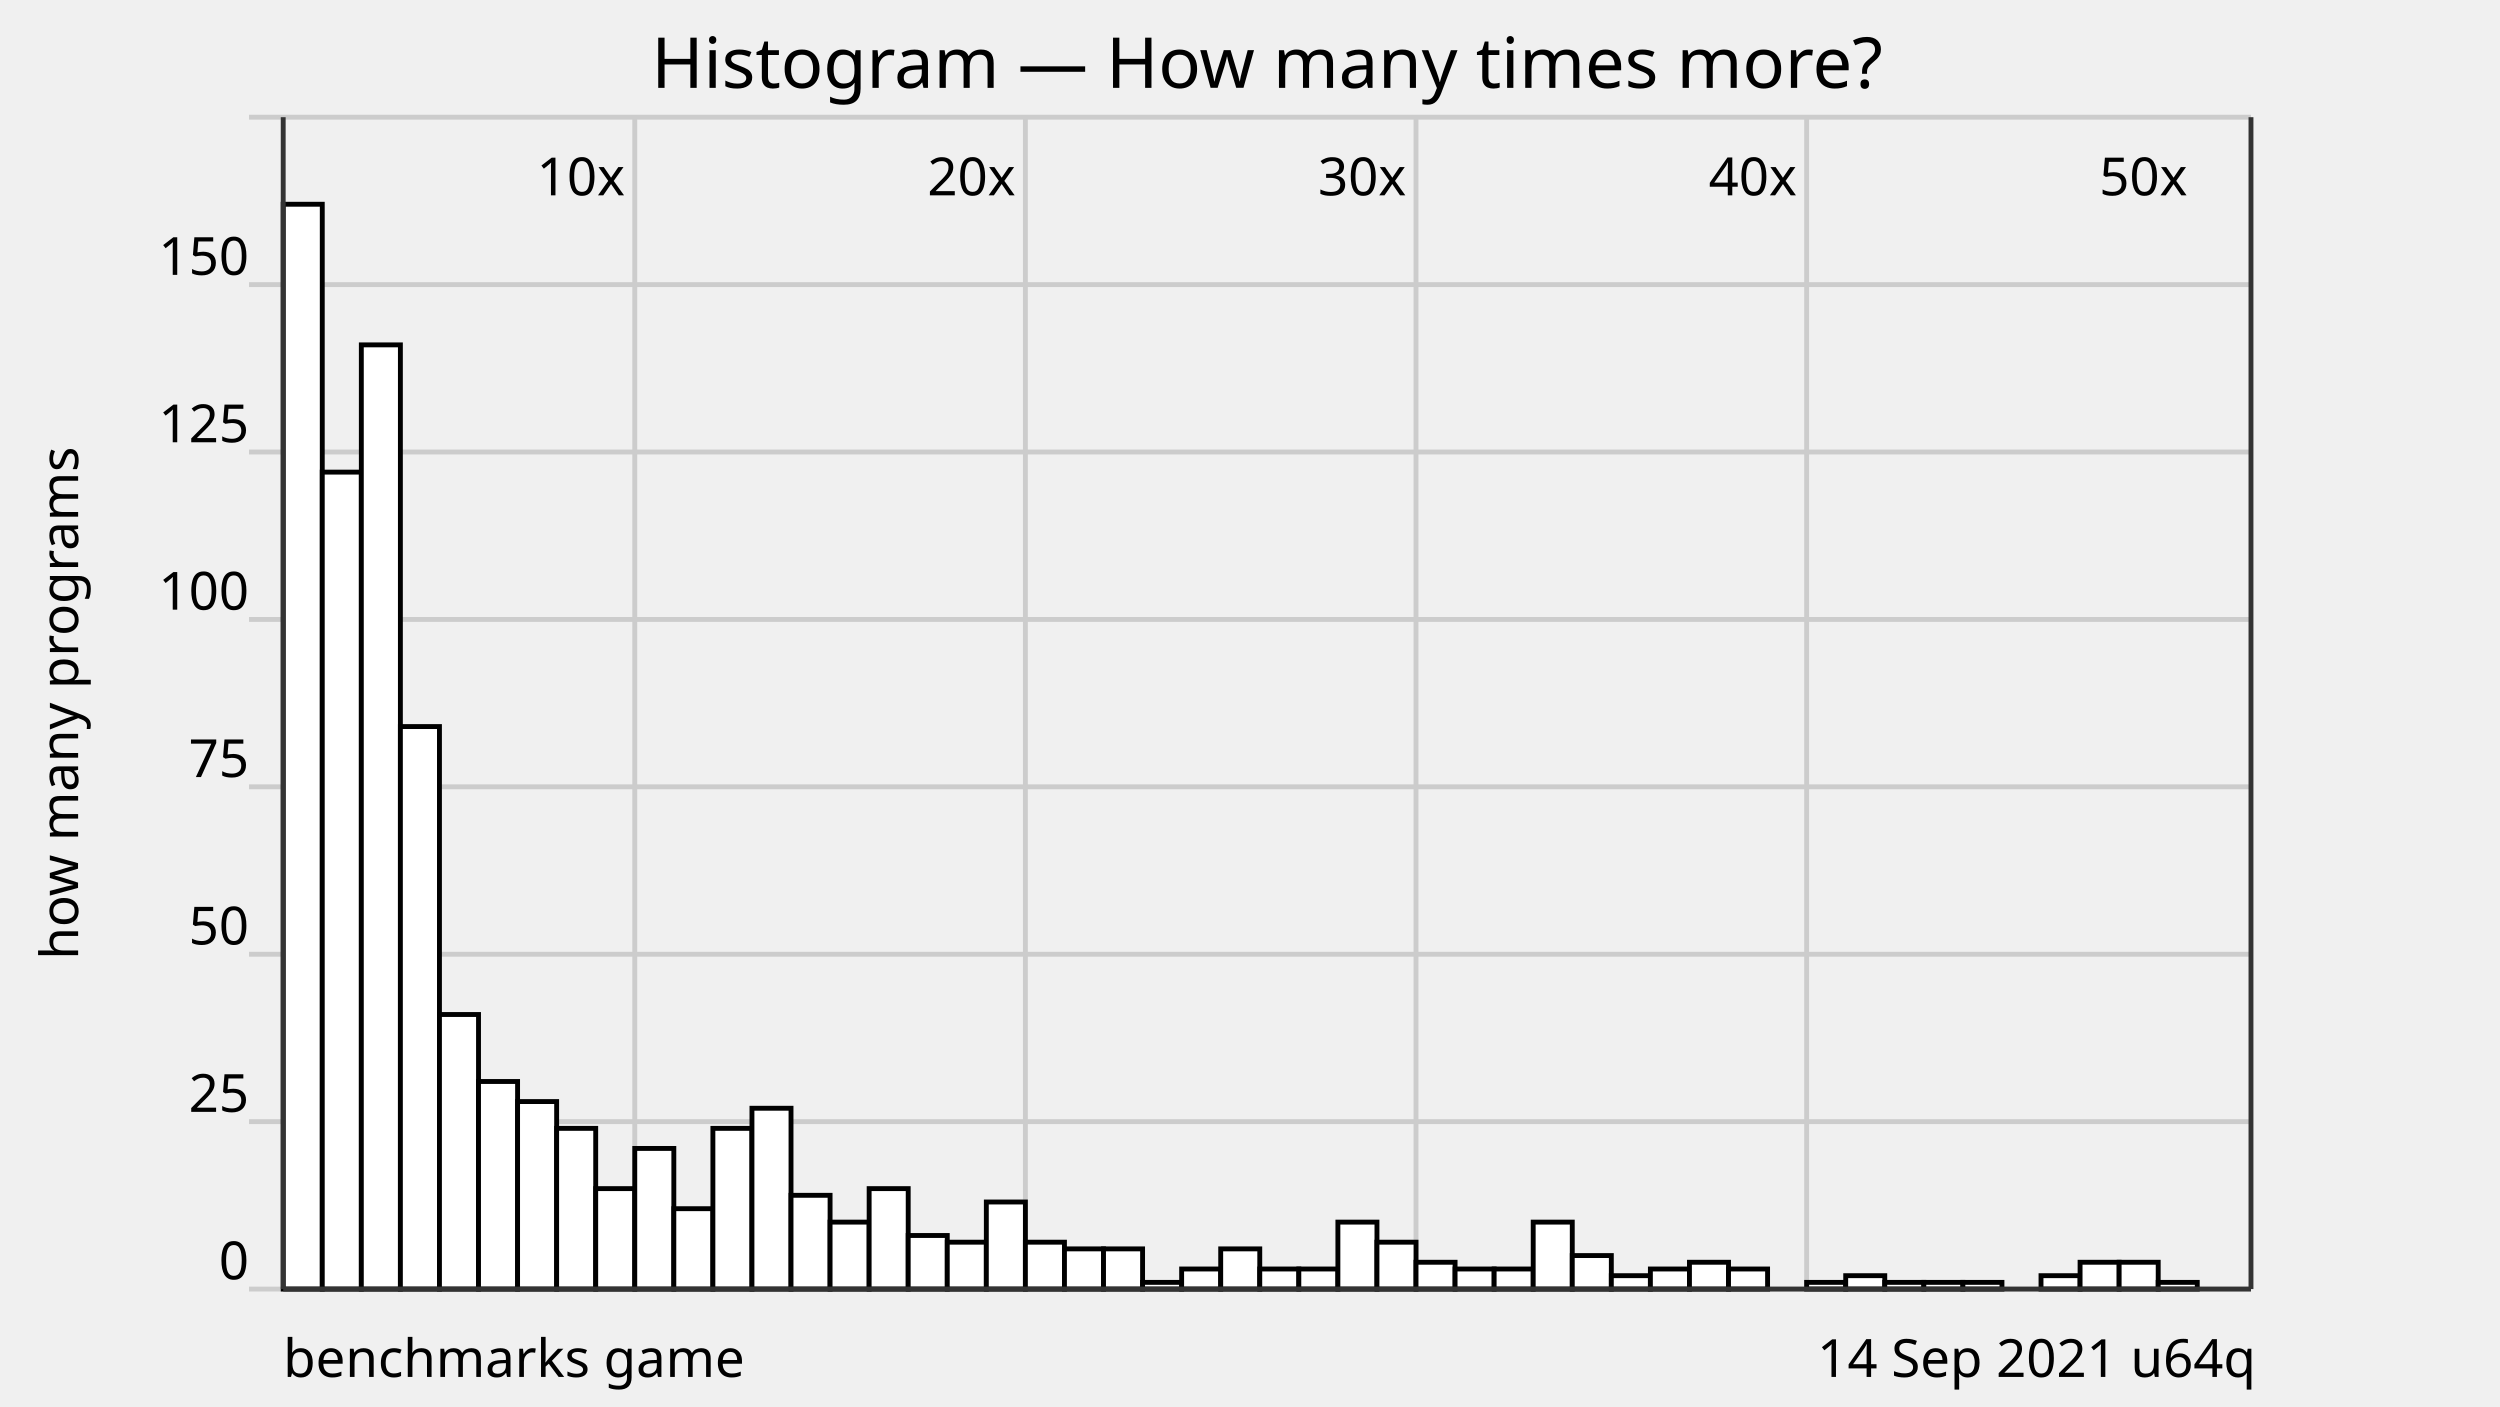
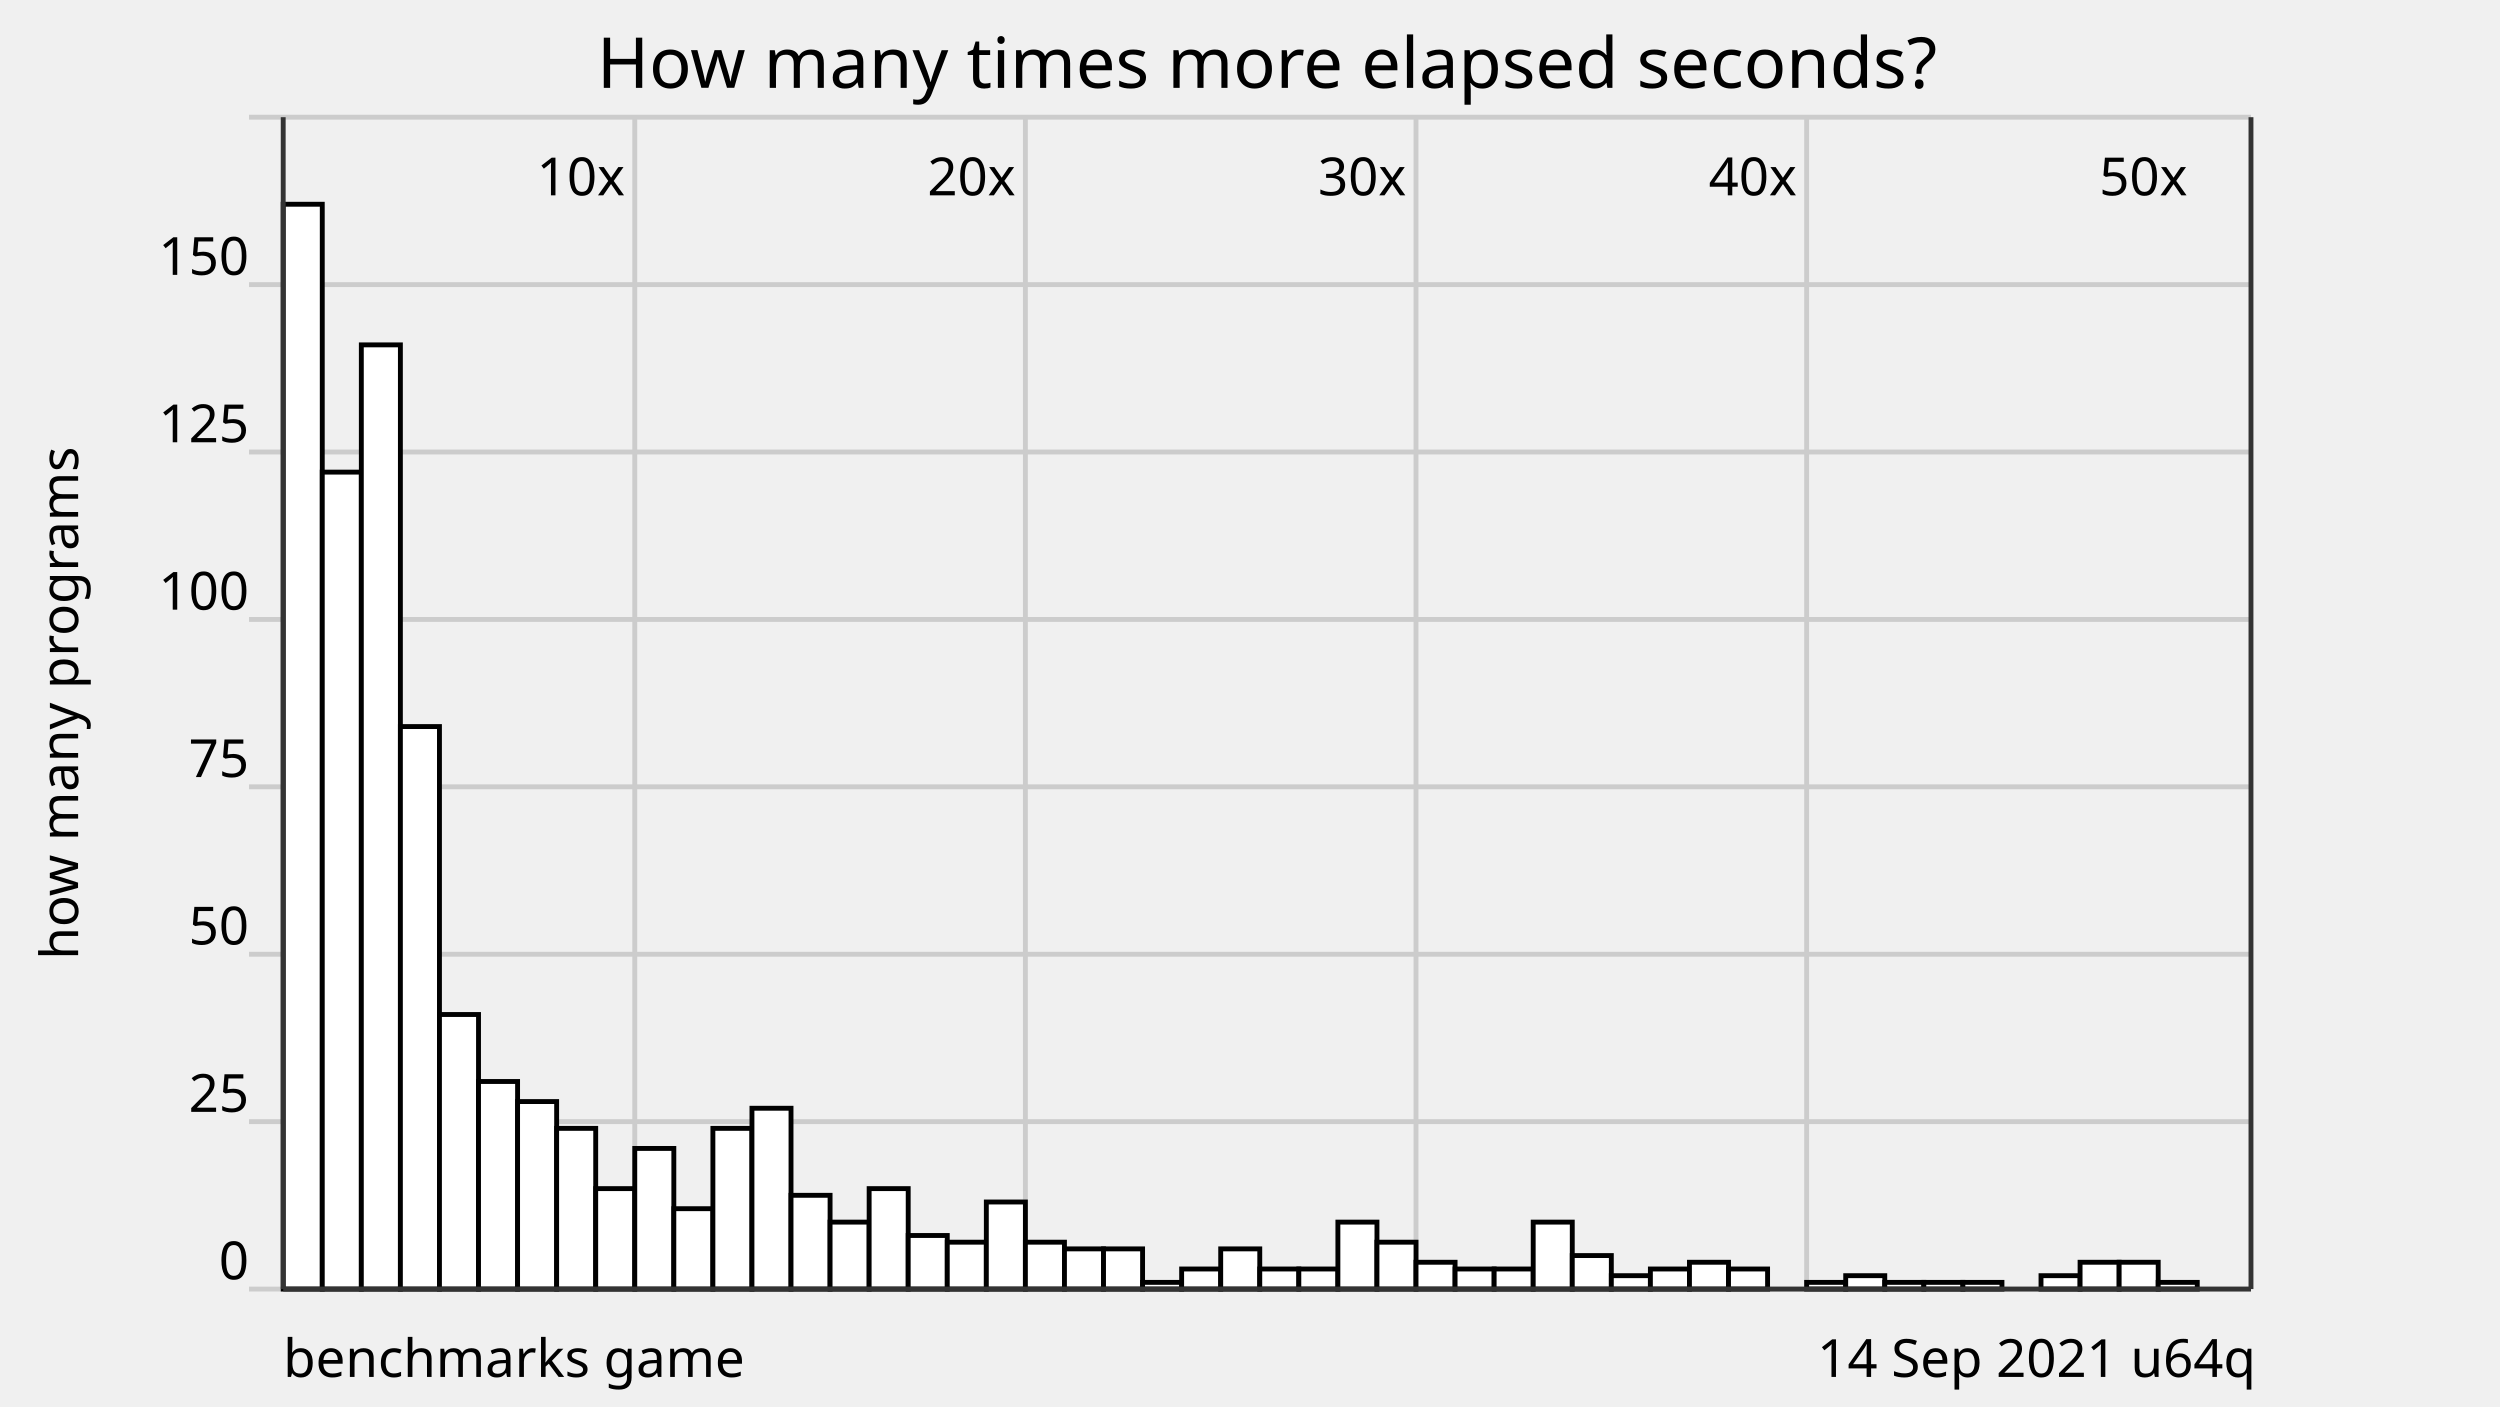
<svg xmlns="http://www.w3.org/2000/svg" version="1.1" viewBox="0 0 512 288">
  <g style="stroke: #ccc;">
    <line x1="130" y1="264" x2="130" y2="24" />
    <line x1="210" y1="264" x2="210" y2="24" />
    <line x1="290" y1="264" x2="290" y2="24" />
    <line x1="370" y1="264" x2="370" y2="24" />
  </g>
  <g style="text-anchor: end; font-family: Ubuntu,Verdana,sans-serif; font-size: 0.9em;">
    <text x="128" y="40">10x</text>
    <text x="208" y="40">20x</text>
    <text x="288" y="40">30x</text>
    <text x="368" y="40">40x</text>
    <text x="448" y="40">50x</text>
  </g>
  <g style="stroke: #ccc;">
    <line x1="51" y1="264" x2="461" y2="264" />
    <line x1="51" y1="229.71" x2="461" y2="229.71" />
    <line x1="51" y1="195.43" x2="461" y2="195.43" />
    <line x1="51" y1="161.14" x2="461" y2="161.14" />
    <line x1="51" y1="126.86" x2="461" y2="126.86" />
    <line x1="51" y1="92.57" x2="461" y2="92.57" />
    <line x1="51" y1="58.29" x2="461" y2="58.29" />
    <line x1="51" y1="24" x2="461" y2="24" />
  </g>
  <g style="text-anchor: end; font-family: Ubuntu,Verdana,sans-serif; font-size: 0.9em;">
    <text x="51" y="262">0</text>
    <text x="51" y="227.71">25</text>
    <text x="51" y="193.43">50</text>
    <text x="51" y="159.14">75</text>
    <text x="51" y="124.86">100</text>
    <text x="51" y="90.57">125</text>
    <text x="51" y="56.29">150</text>
    <text x="51" y="22" />
  </g>
  <g style="fill: white; stroke: black;">
    <rect x="58" y="41.83" width="8" height="222.17" />
    <rect x="66" y="96.69" width="8" height="167.31" />
    <rect x="74" y="70.63" width="8" height="193.37" />
    <rect x="82" y="148.8" width="8" height="115.2" />
    <rect x="90" y="207.77" width="8" height="56.23" />
    <rect x="98" y="221.49" width="8" height="42.51" />
    <rect x="106" y="225.6" width="8" height="38.4" />
    <rect x="114" y="231.09" width="8" height="32.91" />
    <rect x="122" y="243.43" width="8" height="20.57" />
    <rect x="130" y="235.2" width="8" height="28.8" />
    <rect x="138" y="247.54" width="8" height="16.46" />
    <rect x="146" y="231.09" width="8" height="32.91" />
    <rect x="154" y="226.97" width="8" height="37.03" />
    <rect x="162" y="244.8" width="8" height="19.2" />
    <rect x="170" y="250.29" width="8" height="13.71" />
    <rect x="178" y="243.43" width="8" height="20.57" />
    <rect x="186" y="253.03" width="8" height="10.97" />
    <rect x="194" y="254.4" width="8" height="9.6" />
    <rect x="202" y="246.17" width="8" height="17.83" />
    <rect x="210" y="254.4" width="8" height="9.6" />
    <rect x="218" y="255.77" width="8" height="8.23" />
    <rect x="226" y="255.77" width="8" height="8.23" />
    <rect x="234" y="262.63" width="8" height="1.37" />
    <rect x="242" y="259.89" width="8" height="4.11" />
    <rect x="250" y="255.77" width="8" height="8.23" />
    <rect x="258" y="259.89" width="8" height="4.11" />
    <rect x="266" y="259.89" width="8" height="4.11" />
    <rect x="274" y="250.29" width="8" height="13.71" />
    <rect x="282" y="254.4" width="8" height="9.6" />
    <rect x="290" y="258.51" width="8" height="5.49" />
    <rect x="298" y="259.89" width="8" height="4.11" />
    <rect x="306" y="259.89" width="8" height="4.11" />
    <rect x="314" y="250.29" width="8" height="13.71" />
    <rect x="322" y="257.14" width="8" height="6.86" />
    <rect x="330" y="261.26" width="8" height="2.74" />
    <rect x="338" y="259.89" width="8" height="4.11" />
    <rect x="346" y="258.51" width="8" height="5.49" />
    <rect x="354" y="259.89" width="8" height="4.11" />
    <rect x="362" y="264" width="8" height="0" />
    <rect x="370" y="262.63" width="8" height="1.37" />
    <rect x="378" y="261.26" width="8" height="2.74" />
    <rect x="386" y="262.63" width="8" height="1.37" />
    <rect x="394" y="262.63" width="8" height="1.37" />
    <rect x="402" y="262.63" width="8" height="1.37" />
    <rect x="410" y="264" width="8" height="0" />
    <rect x="418" y="261.26" width="8" height="2.74" />
    <rect x="426" y="258.51" width="8" height="5.49" />
    <rect x="434" y="258.51" width="8" height="5.49" />
    <rect x="442" y="262.63" width="8" height="1.37" />
  </g>
  <g style="text-anchor: end; font-family: Ubuntu,Verdana,sans-serif; font-size: 0.9em;">
    <text x="462" y="282">14 Sep 2021 u64q</text>
    <text x="58" y="282" style="text-anchor: start;">benchmarks game</text>
  </g>
  <text x="16" y="144" transform="rotate(270,16,144)" style="text-anchor: middle; font-family: Ubuntu,Verdana,sans-serif; font-size: 0.9em;">how many programs</text>
  <rect x="" y="0" width="" height="23" style="fill: white; stroke: white;" />
-   <text x="259.5" y="18" style="text-anchor: middle; font-family: Ubuntu,Verdana,sans-serif; font-size: 1.2em;">Histogram — How many times more?</text>
+   <text x="259.5" y="18" style="text-anchor: middle; font-family: Ubuntu,Verdana,sans-serif; font-size: 1.2em;">How many times more elapsed seconds?</text>
  <g style="stroke: #333;">
    <line x1="58" y1="24" x2="58" y2="264" />
    <line x1="461" y1="24" x2="461" y2="264" />
    <line x1="58" y1="264" x2="461" y2="264" />
  </g>
</svg>
